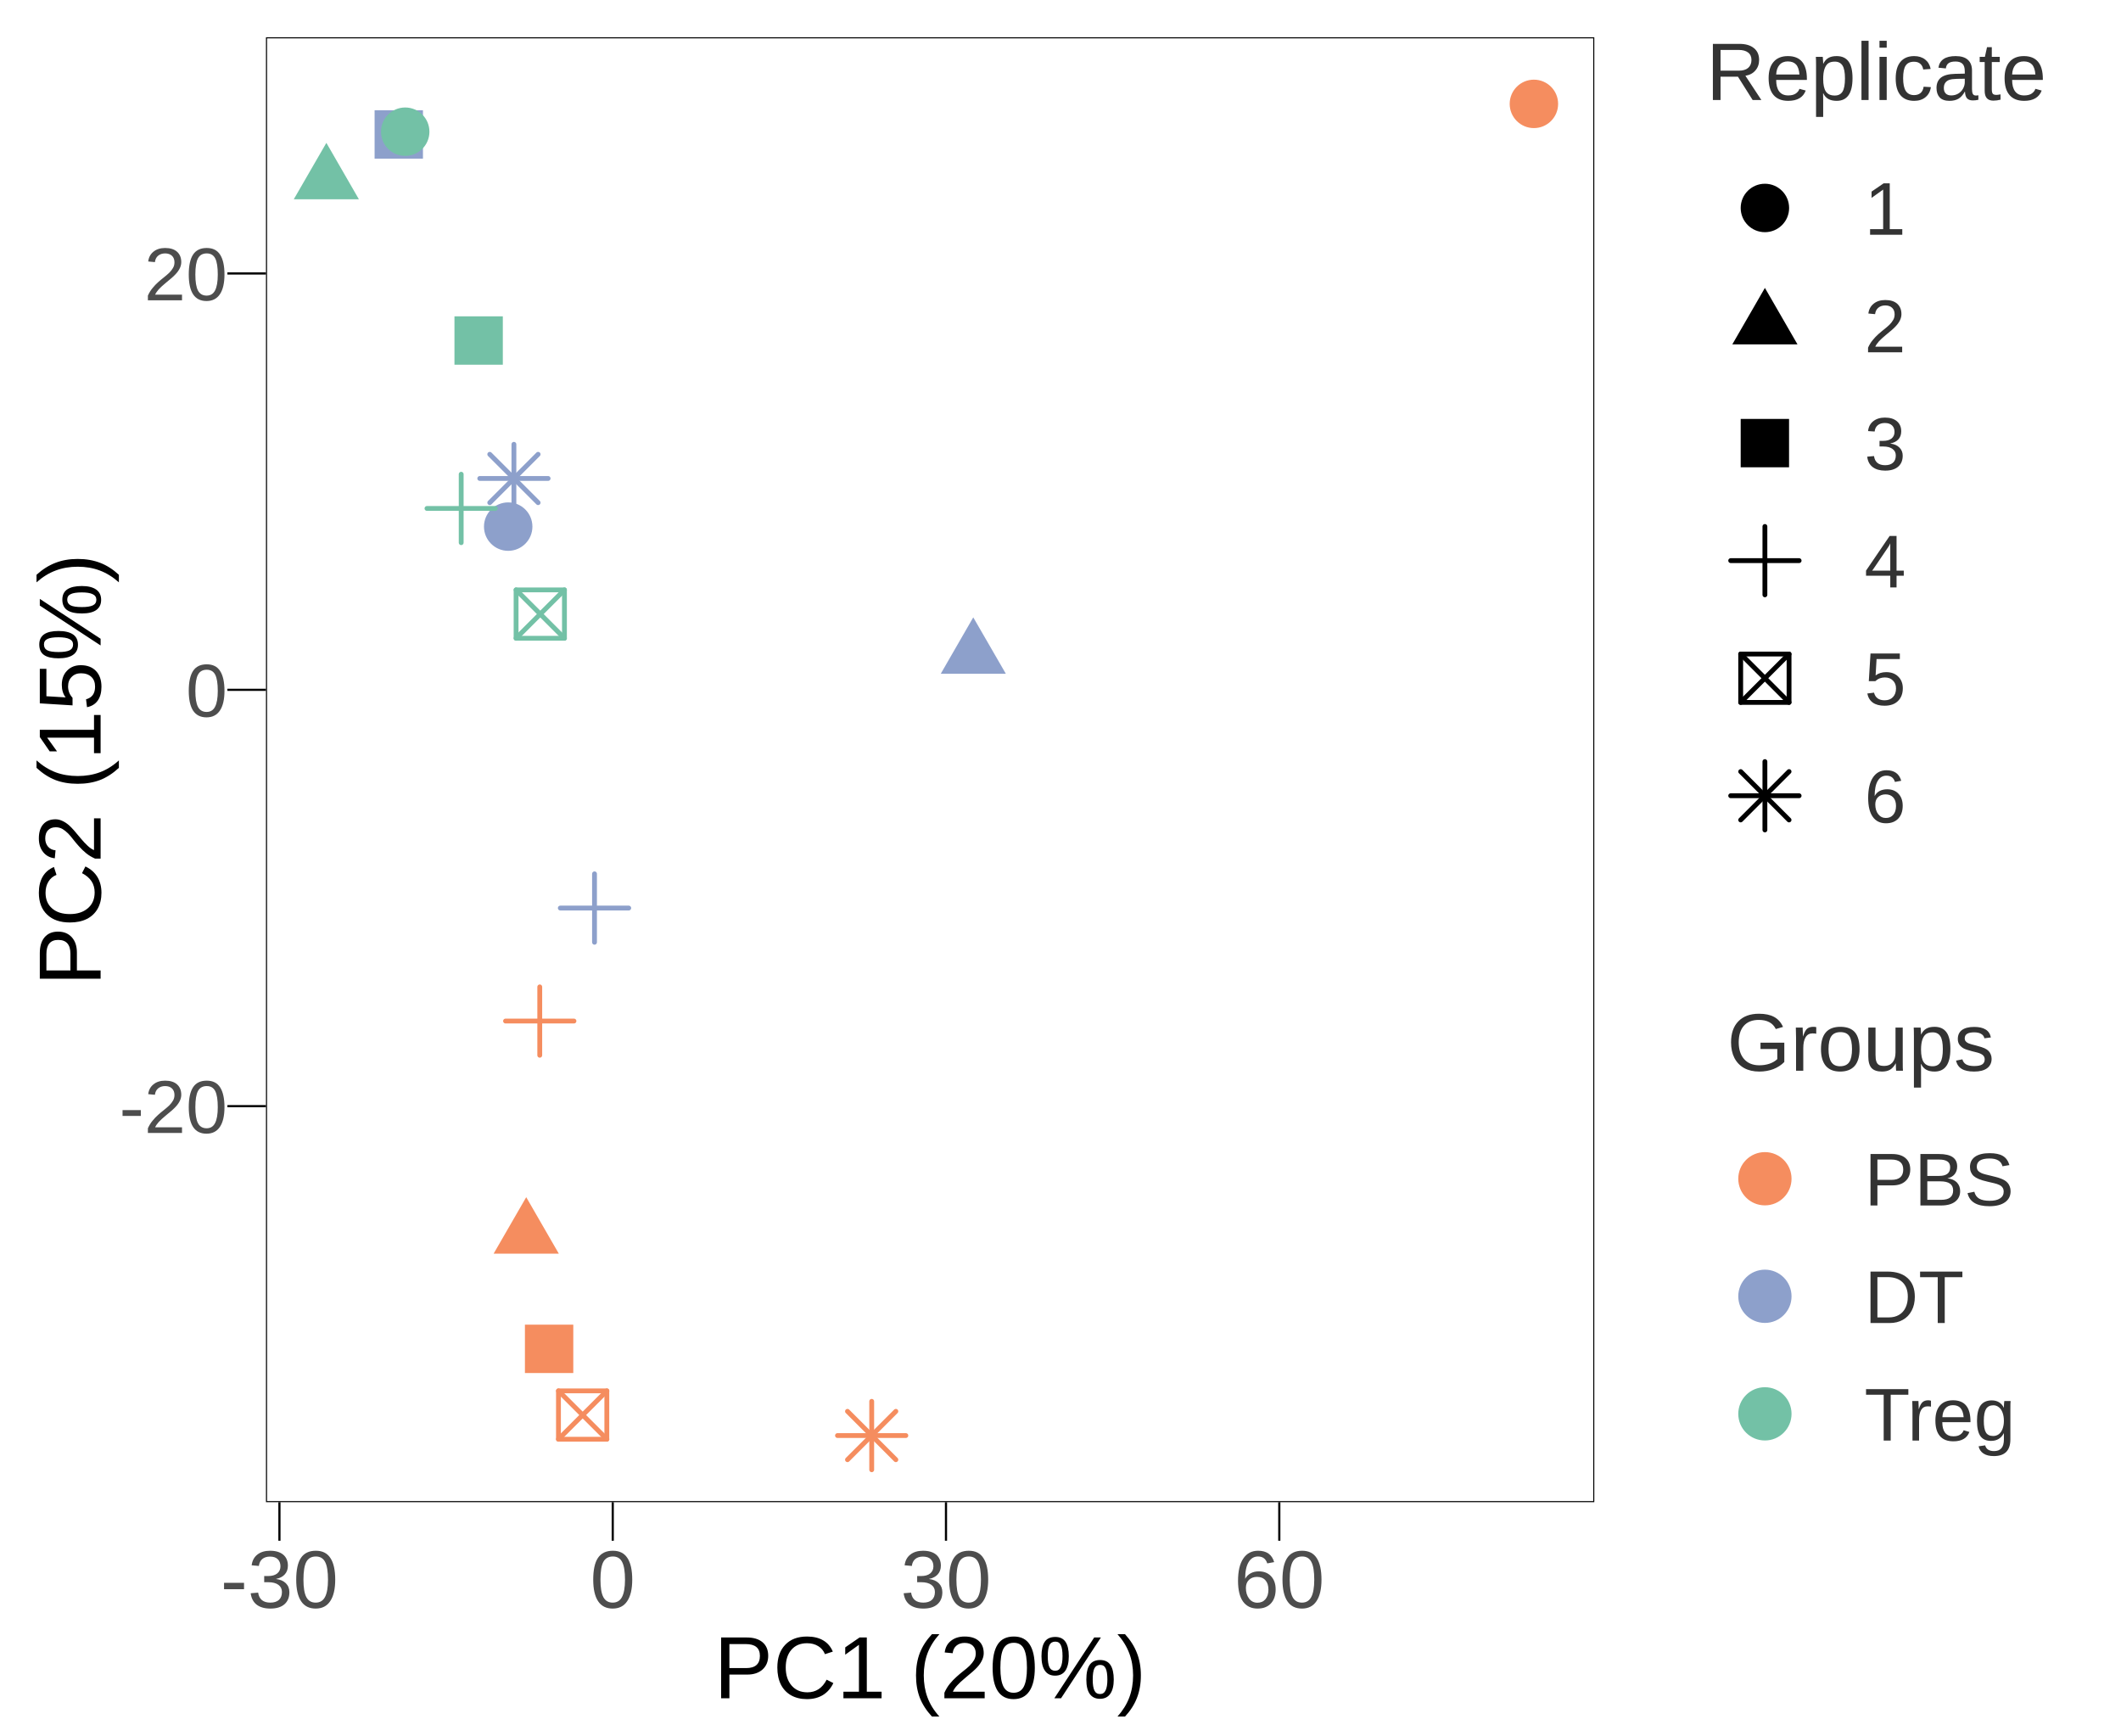
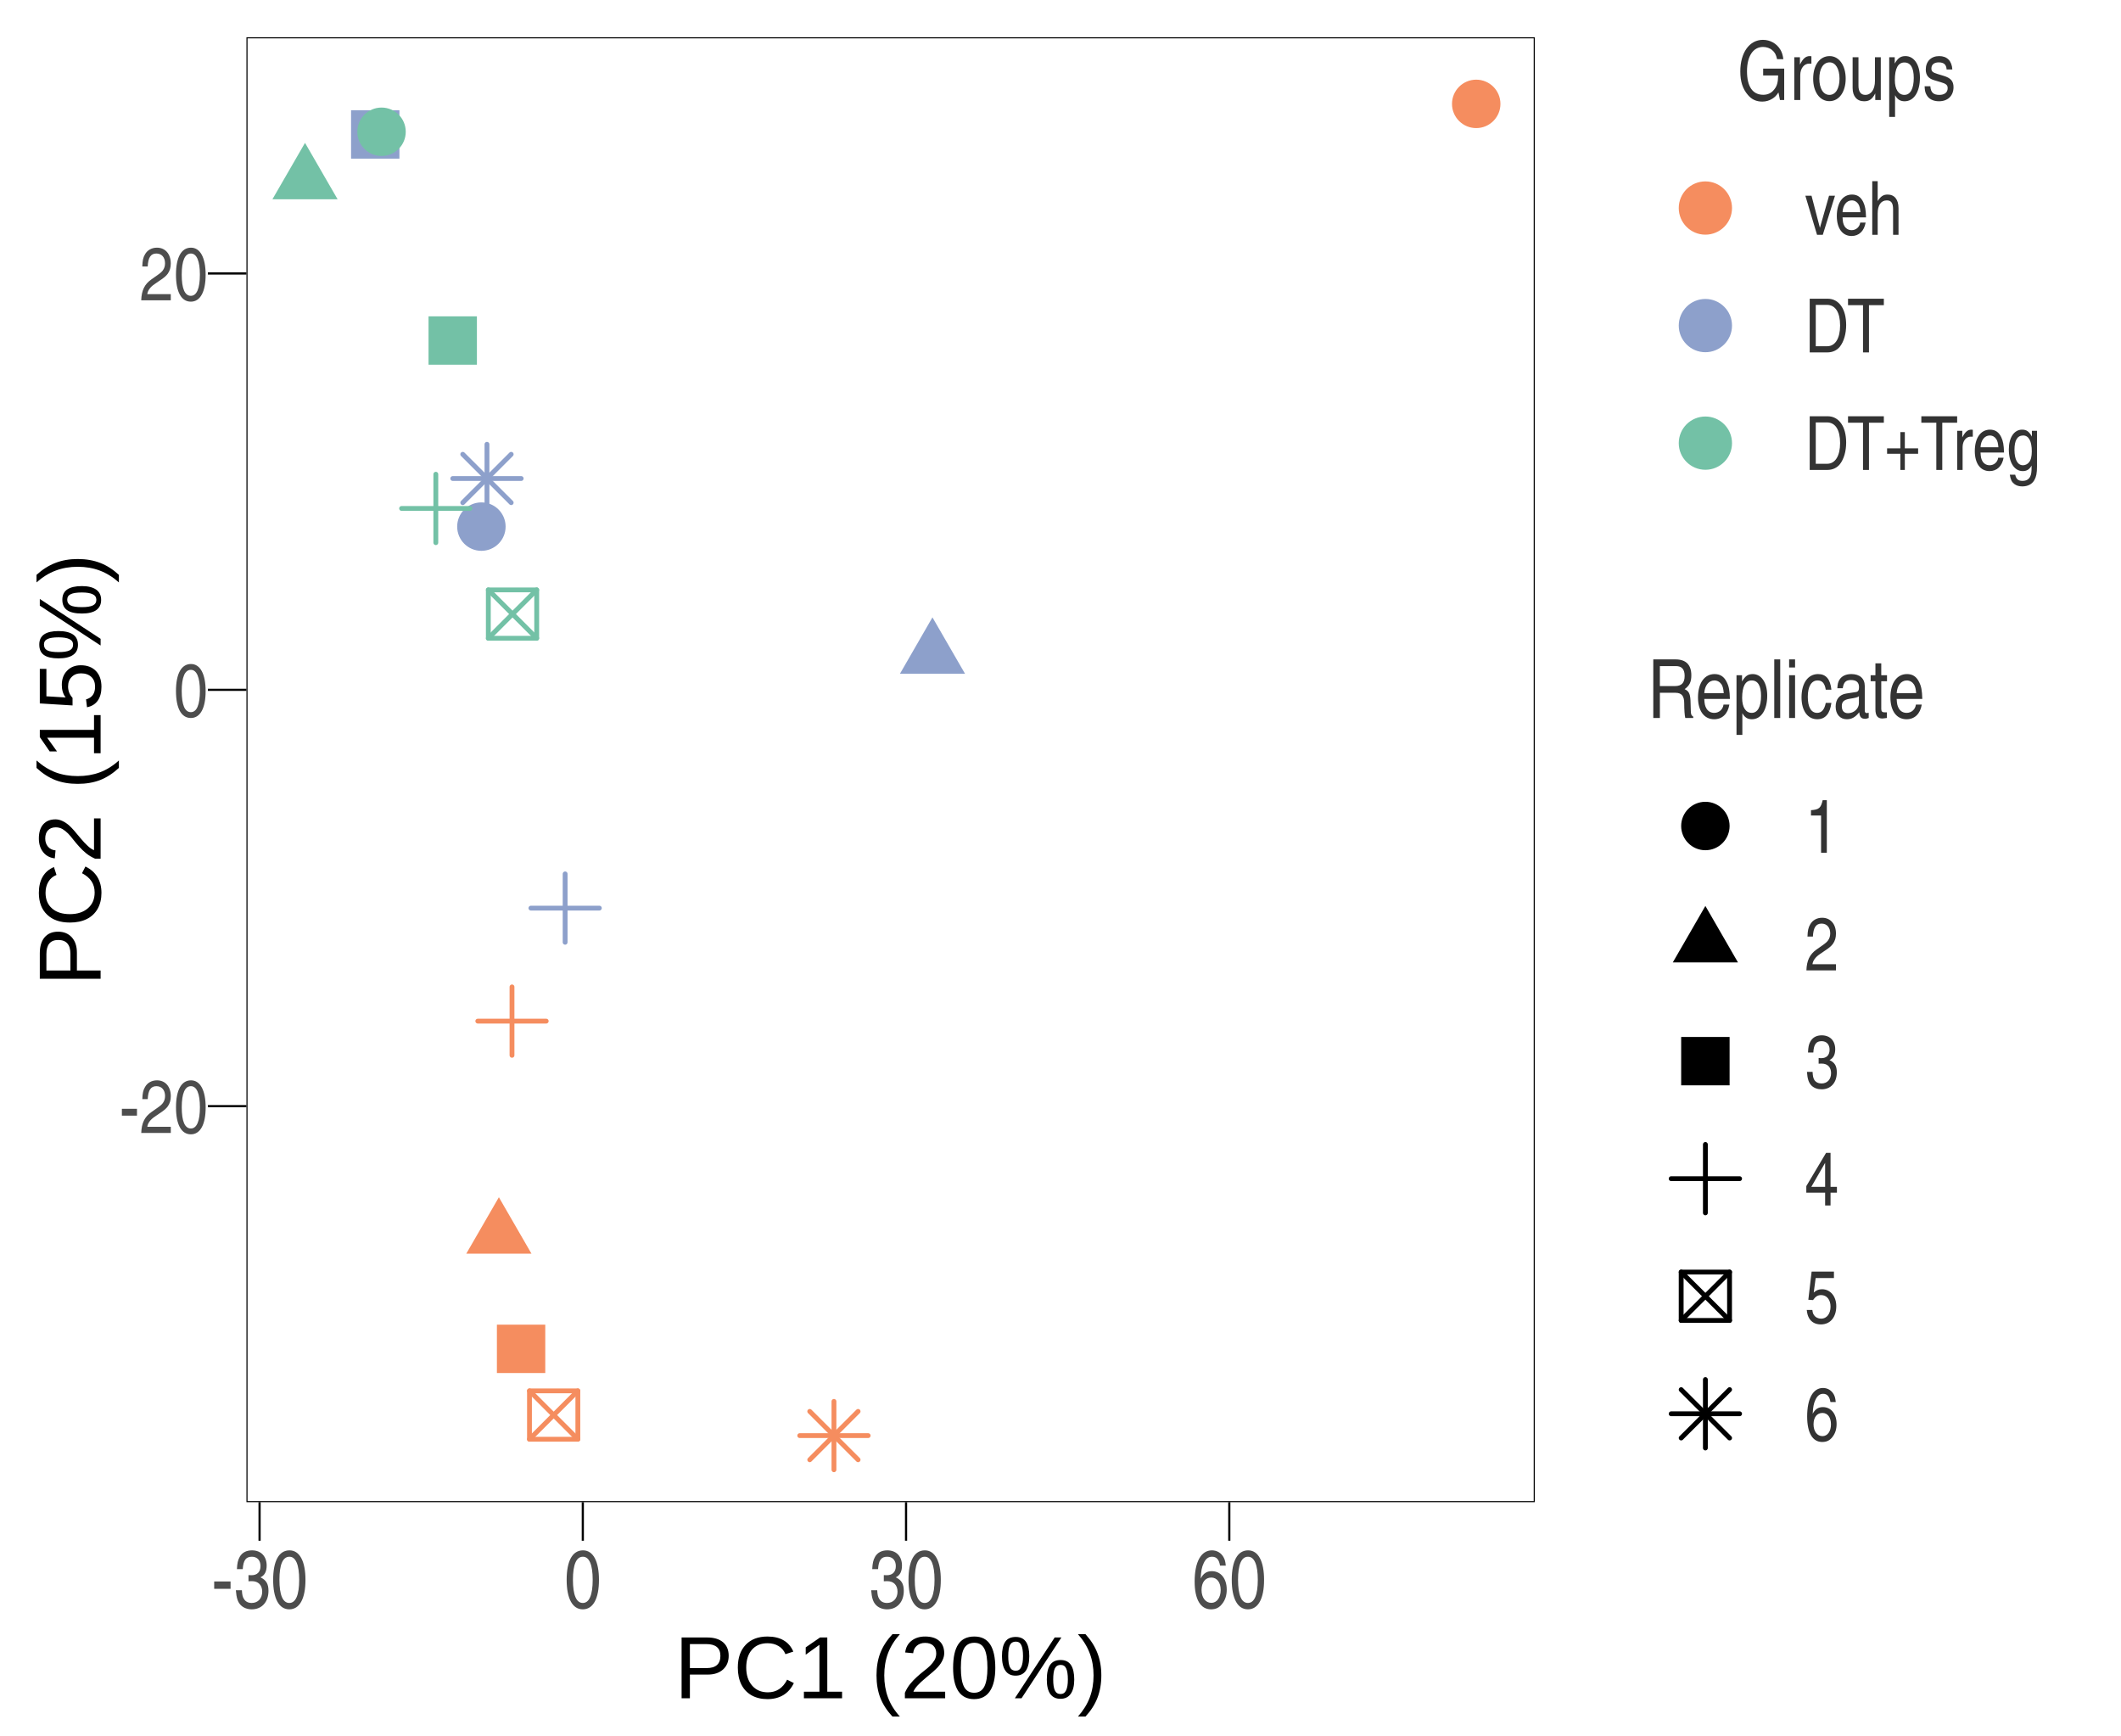
<svg xmlns="http://www.w3.org/2000/svg" class="svglite" width="311.81pt" height="255.12pt" viewBox="0 0 311.81 255.12">
  <defs>
    <style type="text/css">
    .svglite line, .svglite polyline, .svglite polygon, .svglite path, .svglite rect, .svglite circle {
      fill: none;
      stroke: #000000;
      stroke-linecap: round;
      stroke-linejoin: round;
      stroke-miterlimit: 10.00;
    }
    .svglite text {
      white-space: pre;
    }
  </style>
  </defs>
  <rect width="100%" height="100%" style="stroke: none; fill: none;" />
  <defs>
    <clipPath id="cpMC4wMHwzMTEuODF8MC4wMHwyNTUuMTI=">
      <rect x="0.00" y="0.00" width="311.81" height="255.12" />
    </clipPath>
  </defs>
  <g clip-path="url(#cpMC4wMHwzMTEuODF8MC4wMHwyNTUuMTI=)">
</g>
  <defs>
-     <clipPath id="cpMzkuMTB8MjM0LjM4fDUuNDh8MjIwLjgx">
-       <rect x="39.10" y="5.48" width="195.28" height="215.33" />
+     <clipPath id="cpMzYuMjN8MjI1LjYzfDUuNDh8MjIwLjgx">
+       <rect x="36.23" y="5.48" width="189.40" height="215.33" />
    </clipPath>
  </defs>
-   <g clip-path="url(#cpMzkuMTB8MjM0LjM4fDUuNDh8MjIwLjgx)">
-     <circle cx="74.71" cy="77.41" r="3.56" style="stroke-width: 0.71; stroke: none; fill: #8DA0CB;" />
-     <polygon points="143.08,90.75 147.87,99.04 138.30,99.04 " style="stroke-width: 0.71; stroke: none; fill: #8DA0CB;" />
-     <polygon points="55.07,23.32 62.18,23.32 62.18,16.21 55.07,16.21 " style="stroke-width: 0.71; stroke: none; fill: #8DA0CB;" />
-     <line x1="82.37" y1="133.48" x2="92.43" y2="133.48" style="stroke-width: 0.71; stroke: #8DA0CB;" />
-     <line x1="87.40" y1="138.51" x2="87.40" y2="128.45" style="stroke-width: 0.71; stroke: #8DA0CB;" />
-     <line x1="72.00" y1="73.89" x2="79.11" y2="66.78" style="stroke-width: 0.71; stroke: #8DA0CB;" />
-     <line x1="72.00" y1="66.78" x2="79.11" y2="73.89" style="stroke-width: 0.71; stroke: #8DA0CB;" />
-     <line x1="70.53" y1="70.33" x2="80.58" y2="70.33" style="stroke-width: 0.71; stroke: #8DA0CB;" />
-     <line x1="75.55" y1="75.36" x2="75.55" y2="65.31" style="stroke-width: 0.71; stroke: #8DA0CB;" />
-     <circle cx="225.50" cy="15.27" r="3.56" style="stroke-width: 0.71; stroke: none; fill: #F58D5F;" />
-     <polygon points="77.36,175.98 82.15,184.28 72.57,184.28 " style="stroke-width: 0.71; stroke: none; fill: #F58D5F;" />
-     <polygon points="77.17,201.83 84.28,201.83 84.28,194.72 77.17,194.72 " style="stroke-width: 0.71; stroke: none; fill: #F58D5F;" />
-     <line x1="74.32" y1="150.09" x2="84.38" y2="150.09" style="stroke-width: 0.71; stroke: #F58D5F;" />
-     <line x1="79.35" y1="155.12" x2="79.35" y2="145.07" style="stroke-width: 0.71; stroke: #F58D5F;" />
-     <rect x="82.10" y="204.45" width="7.11" height="7.11" style="stroke-width: 0.71; stroke: #F58D5F;" />
-     <line x1="82.10" y1="211.56" x2="89.22" y2="204.45" style="stroke-width: 0.71; stroke: #F58D5F;" />
-     <line x1="82.10" y1="204.45" x2="89.22" y2="211.56" style="stroke-width: 0.71; stroke: #F58D5F;" />
-     <line x1="124.59" y1="214.57" x2="131.70" y2="207.46" style="stroke-width: 0.71; stroke: #F58D5F;" />
-     <line x1="124.59" y1="207.46" x2="131.70" y2="214.57" style="stroke-width: 0.71; stroke: #F58D5F;" />
-     <line x1="123.12" y1="211.02" x2="133.17" y2="211.02" style="stroke-width: 0.71; stroke: #F58D5F;" />
-     <line x1="128.15" y1="216.05" x2="128.15" y2="205.99" style="stroke-width: 0.71; stroke: #F58D5F;" />
-     <circle cx="59.57" cy="19.36" r="3.56" style="stroke-width: 0.71; stroke: none; fill: #73C1A6;" />
-     <polygon points="47.98,21.00 52.76,29.29 43.19,29.29 " style="stroke-width: 0.71; stroke: none; fill: #73C1A6;" />
-     <polygon points="66.81,53.61 73.92,53.61 73.92,46.50 66.81,46.50 " style="stroke-width: 0.71; stroke: none; fill: #73C1A6;" />
-     <line x1="62.77" y1="74.74" x2="72.82" y2="74.74" style="stroke-width: 0.71; stroke: #73C1A6;" />
-     <line x1="67.80" y1="79.77" x2="67.80" y2="69.71" style="stroke-width: 0.71; stroke: #73C1A6;" />
-     <rect x="75.87" y="86.71" width="7.11" height="7.11" style="stroke-width: 0.71; stroke: #73C1A6;" />
-     <line x1="75.87" y1="93.82" x2="82.98" y2="86.71" style="stroke-width: 0.71; stroke: #73C1A6;" />
-     <line x1="75.87" y1="86.71" x2="82.98" y2="93.82" style="stroke-width: 0.71; stroke: #73C1A6;" />
-     <rect x="39.10" y="5.48" width="195.28" height="215.33" style="stroke-width: 0.32;" />
+   <g clip-path="url(#cpMzYuMjN8MjI1LjYzfDUuNDh8MjIwLjgx)">
+     <circle cx="70.77" cy="77.41" r="3.56" style="stroke-width: 0.71; stroke: none; fill: #8DA0CB;" />
+     <polygon points="137.08,90.75 141.87,99.04 132.30,99.04 " style="stroke-width: 0.71; stroke: none; fill: #8DA0CB;" />
+     <polygon points="51.61,23.32 58.72,23.32 58.72,16.21 51.61,16.21 " style="stroke-width: 0.71; stroke: none; fill: #8DA0CB;" />
+     <line x1="78.05" y1="133.49" x2="88.11" y2="133.49" style="stroke-width: 0.71; stroke: #8DA0CB;" />
+     <line x1="83.08" y1="138.51" x2="83.08" y2="128.46" style="stroke-width: 0.71; stroke: #8DA0CB;" />
+     <line x1="68.03" y1="73.89" x2="75.15" y2="66.78" style="stroke-width: 0.71; stroke: #8DA0CB;" />
+     <line x1="68.03" y1="66.78" x2="75.15" y2="73.89" style="stroke-width: 0.71; stroke: #8DA0CB;" />
+     <line x1="66.56" y1="70.34" x2="76.62" y2="70.34" style="stroke-width: 0.71; stroke: #8DA0CB;" />
+     <line x1="71.59" y1="75.36" x2="71.59" y2="65.31" style="stroke-width: 0.71; stroke: #8DA0CB;" />
+     <circle cx="217.02" cy="15.27" r="3.56" style="stroke-width: 0.71; stroke: none; fill: #F58D5F;" />
+     <polygon points="73.34,175.99 78.13,184.28 68.55,184.28 " style="stroke-width: 0.71; stroke: none; fill: #F58D5F;" />
+     <polygon points="73.05,201.83 80.16,201.83 80.16,194.72 73.05,194.72 " style="stroke-width: 0.71; stroke: none; fill: #F58D5F;" />
+     <line x1="70.24" y1="150.10" x2="80.30" y2="150.10" style="stroke-width: 0.71; stroke: #F58D5F;" />
+     <line x1="75.27" y1="155.13" x2="75.27" y2="145.07" style="stroke-width: 0.71; stroke: #F58D5F;" />
+     <rect x="77.84" y="204.45" width="7.11" height="7.11" style="stroke-width: 0.71; stroke: #F58D5F;" />
+     <line x1="77.84" y1="211.56" x2="84.95" y2="204.45" style="stroke-width: 0.71; stroke: #F58D5F;" />
+     <line x1="77.84" y1="204.45" x2="84.95" y2="211.56" style="stroke-width: 0.71; stroke: #F58D5F;" />
+     <line x1="119.04" y1="214.58" x2="126.15" y2="207.47" style="stroke-width: 0.71; stroke: #F58D5F;" />
+     <line x1="119.04" y1="207.47" x2="126.15" y2="214.58" style="stroke-width: 0.71; stroke: #F58D5F;" />
+     <line x1="117.57" y1="211.03" x2="127.63" y2="211.03" style="stroke-width: 0.71; stroke: #F58D5F;" />
+     <line x1="122.60" y1="216.05" x2="122.60" y2="206.00" style="stroke-width: 0.71; stroke: #F58D5F;" />
+     <circle cx="56.09" cy="19.37" r="3.56" style="stroke-width: 0.71; stroke: none; fill: #73C1A6;" />
+     <polygon points="44.84,21.00 49.63,29.29 40.05,29.29 " style="stroke-width: 0.71; stroke: none; fill: #73C1A6;" />
+     <polygon points="63.00,53.61 70.11,53.61 70.11,46.50 63.00,46.50 " style="stroke-width: 0.71; stroke: none; fill: #73C1A6;" />
+     <line x1="59.04" y1="74.74" x2="69.09" y2="74.74" style="stroke-width: 0.71; stroke: #73C1A6;" />
+     <line x1="64.07" y1="79.77" x2="64.07" y2="69.71" style="stroke-width: 0.71; stroke: #73C1A6;" />
+     <rect x="71.79" y="86.71" width="7.11" height="7.11" style="stroke-width: 0.71; stroke: #73C1A6;" />
+     <line x1="71.79" y1="93.82" x2="78.90" y2="86.71" style="stroke-width: 0.71; stroke: #73C1A6;" />
+     <line x1="71.79" y1="86.71" x2="78.90" y2="93.82" style="stroke-width: 0.71; stroke: #73C1A6;" />
+     <rect x="36.23" y="5.48" width="189.40" height="215.33" style="stroke-width: 0.32;" />
  </g>
  <g clip-path="url(#cpMC4wMHwzMTEuODF8MC4wMHwyNTUuMTI=)">
-     <text x="33.43" y="166.54" text-anchor="end" style="font-size: 11.00px;fill: #4D4D4D; font-family: &quot;Arial&quot;;" textLength="15.90px" lengthAdjust="spacingAndGlyphs">-20</text>
-     <text x="33.43" y="105.34" text-anchor="end" style="font-size: 11.00px;fill: #4D4D4D; font-family: &quot;Arial&quot;;" textLength="6.12px" lengthAdjust="spacingAndGlyphs">0</text>
-     <text x="33.43" y="44.14" text-anchor="end" style="font-size: 11.00px;fill: #4D4D4D; font-family: &quot;Arial&quot;;" textLength="12.24px" lengthAdjust="spacingAndGlyphs">20</text>
-     <polyline points="33.43,162.60 39.10,162.60 " style="stroke-width: 0.32; stroke-linecap: butt;" />
-     <polyline points="33.43,101.40 39.10,101.40 " style="stroke-width: 0.32; stroke-linecap: butt;" />
-     <polyline points="33.43,40.20 39.10,40.20 " style="stroke-width: 0.32; stroke-linecap: butt;" />
-     <polyline points="41.08,226.48 41.08,220.81 " style="stroke-width: 0.32; stroke-linecap: butt;" />
-     <polyline points="90.08,226.48 90.08,220.81 " style="stroke-width: 0.32; stroke-linecap: butt;" />
-     <polyline points="139.07,226.48 139.07,220.81 " style="stroke-width: 0.32; stroke-linecap: butt;" />
-     <polyline points="188.07,226.48 188.07,220.81 " style="stroke-width: 0.32; stroke-linecap: butt;" />
-     <text x="41.08" y="236.33" text-anchor="middle" style="font-size: 12.00px;fill: #4D4D4D; font-family: &quot;Arial&quot;;" textLength="17.34px" lengthAdjust="spacingAndGlyphs">-30</text>
-     <text x="90.08" y="236.33" text-anchor="middle" style="font-size: 12.00px;fill: #4D4D4D; font-family: &quot;Arial&quot;;" textLength="6.67px" lengthAdjust="spacingAndGlyphs">0</text>
-     <text x="139.07" y="236.33" text-anchor="middle" style="font-size: 12.00px;fill: #4D4D4D; font-family: &quot;Arial&quot;;" textLength="13.35px" lengthAdjust="spacingAndGlyphs">30</text>
-     <text x="188.07" y="236.33" text-anchor="middle" style="font-size: 12.00px;fill: #4D4D4D; font-family: &quot;Arial&quot;;" textLength="13.35px" lengthAdjust="spacingAndGlyphs">60</text>
-     <text x="136.74" y="249.64" text-anchor="middle" style="font-size: 13.00px; font-family: &quot;Arial&quot;;" textLength="63.58px" lengthAdjust="spacingAndGlyphs">PC1 (20%)</text>
-     <text transform="translate(14.79,113.14) rotate(-90)" text-anchor="middle" style="font-size: 13.00px; font-family: &quot;Arial&quot;;" textLength="63.58px" lengthAdjust="spacingAndGlyphs">PC2 (15%)</text>
-     <text x="275.84" y="14.70" text-anchor="middle" style="font-size: 12.00px;fill: #333333; font-family: &quot;Arial&quot;;" textLength="50.03px" lengthAdjust="spacingAndGlyphs">Replicate</text>
-     <circle cx="259.46" cy="30.57" r="3.56" style="stroke-width: 0.71; stroke: none; fill: #000000;" />
-     <polygon points="259.46,42.32 264.25,50.62 254.67,50.62 " style="stroke-width: 0.71; stroke: none; fill: #000000;" />
-     <polygon points="255.90,68.69 263.01,68.69 263.01,61.58 255.90,61.58 " style="stroke-width: 0.71; stroke: none; fill: #000000;" />
-     <line x1="254.43" y1="82.41" x2="264.49" y2="82.41" style="stroke-width: 0.71;" />
-     <line x1="259.46" y1="87.44" x2="259.46" y2="77.39" style="stroke-width: 0.71;" />
-     <rect x="255.90" y="96.14" width="7.11" height="7.11" style="stroke-width: 0.71;" />
-     <line x1="255.90" y1="103.25" x2="263.01" y2="96.14" style="stroke-width: 0.71;" />
-     <line x1="255.90" y1="96.14" x2="263.01" y2="103.25" style="stroke-width: 0.71;" />
-     <line x1="255.90" y1="120.53" x2="263.01" y2="113.42" style="stroke-width: 0.71;" />
-     <line x1="255.90" y1="113.42" x2="263.01" y2="120.53" style="stroke-width: 0.71;" />
-     <line x1="254.43" y1="116.97" x2="264.49" y2="116.97" style="stroke-width: 0.71;" />
-     <line x1="259.46" y1="122.00" x2="259.46" y2="111.95" style="stroke-width: 0.71;" />
-     <text x="274.08" y="34.51" style="font-size: 11.00px;fill: #333333; font-family: &quot;Arial&quot;;" textLength="6.12px" lengthAdjust="spacingAndGlyphs">1</text>
-     <text x="274.08" y="51.79" style="font-size: 11.00px;fill: #333333; font-family: &quot;Arial&quot;;" textLength="6.12px" lengthAdjust="spacingAndGlyphs">2</text>
-     <text x="274.08" y="69.07" style="font-size: 11.00px;fill: #333333; font-family: &quot;Arial&quot;;" textLength="6.12px" lengthAdjust="spacingAndGlyphs">3</text>
-     <text x="274.08" y="86.35" style="font-size: 11.00px;fill: #333333; font-family: &quot;Arial&quot;;" textLength="6.12px" lengthAdjust="spacingAndGlyphs">4</text>
-     <text x="274.08" y="103.63" style="font-size: 11.00px;fill: #333333; font-family: &quot;Arial&quot;;" textLength="6.12px" lengthAdjust="spacingAndGlyphs">5</text>
-     <text x="274.08" y="120.91" style="font-size: 11.00px;fill: #333333; font-family: &quot;Arial&quot;;" textLength="6.12px" lengthAdjust="spacingAndGlyphs">6</text>
-     <text x="273.55" y="157.39" text-anchor="middle" style="font-size: 12.00px;fill: #333333; font-family: &quot;Arial&quot;;" textLength="39.36px" lengthAdjust="spacingAndGlyphs">Groups</text>
-     <circle cx="259.46" cy="173.27" r="3.56" style="stroke-width: 0.71; stroke: #F58D5F; fill: #F58D5F;" />
-     <circle cx="259.46" cy="190.55" r="3.56" style="stroke-width: 0.71; stroke: #8DA0CB; fill: #8DA0CB;" />
-     <circle cx="259.46" cy="207.83" r="3.56" style="stroke-width: 0.71; stroke: #73C1A6; fill: #73C1A6;" />
-     <text x="274.08" y="177.20" style="font-size: 11.00px;fill: #333333; font-family: &quot;Arial&quot;;" textLength="22.01px" lengthAdjust="spacingAndGlyphs">PBS</text>
-     <text x="274.08" y="194.48" style="font-size: 11.00px;fill: #333333; font-family: &quot;Arial&quot;;" textLength="14.66px" lengthAdjust="spacingAndGlyphs">DT</text>
-     <text x="274.08" y="211.76" style="font-size: 11.00px;fill: #333333; font-family: &quot;Arial&quot;;" textLength="22.21px" lengthAdjust="spacingAndGlyphs">Treg</text>
+     <text x="30.56" y="166.54" text-anchor="end" style="font-size: 11.00px;fill: #4D4D4D; font-family: &quot;Arial Narrow&quot;;" textLength="13.04px" lengthAdjust="spacingAndGlyphs">-20</text>
+     <text x="30.56" y="105.34" text-anchor="end" style="font-size: 11.00px;fill: #4D4D4D; font-family: &quot;Arial Narrow&quot;;" textLength="5.02px" lengthAdjust="spacingAndGlyphs">0</text>
+     <text x="30.56" y="44.14" text-anchor="end" style="font-size: 11.00px;fill: #4D4D4D; font-family: &quot;Arial Narrow&quot;;" textLength="10.04px" lengthAdjust="spacingAndGlyphs">20</text>
+     <polyline points="30.56,162.60 36.23,162.60 " style="stroke-width: 0.32; stroke-linecap: butt;" />
+     <polyline points="30.56,101.40 36.23,101.40 " style="stroke-width: 0.32; stroke-linecap: butt;" />
+     <polyline points="30.56,40.20 36.23,40.20 " style="stroke-width: 0.32; stroke-linecap: butt;" />
+     <polyline points="38.16,226.48 38.16,220.81 " style="stroke-width: 0.32; stroke-linecap: butt;" />
+     <polyline points="85.68,226.48 85.68,220.81 " style="stroke-width: 0.32; stroke-linecap: butt;" />
+     <polyline points="133.20,226.48 133.20,220.81 " style="stroke-width: 0.32; stroke-linecap: butt;" />
+     <polyline points="180.72,226.48 180.72,220.81 " style="stroke-width: 0.32; stroke-linecap: butt;" />
+     <text x="38.16" y="236.33" text-anchor="middle" style="font-size: 12.00px;fill: #4D4D4D; font-family: &quot;Arial Narrow&quot;;" textLength="14.22px" lengthAdjust="spacingAndGlyphs">-30</text>
+     <text x="85.68" y="236.33" text-anchor="middle" style="font-size: 12.00px;fill: #4D4D4D; font-family: &quot;Arial Narrow&quot;;" textLength="5.47px" lengthAdjust="spacingAndGlyphs">0</text>
+     <text x="133.20" y="236.33" text-anchor="middle" style="font-size: 12.00px;fill: #4D4D4D; font-family: &quot;Arial Narrow&quot;;" textLength="10.94px" lengthAdjust="spacingAndGlyphs">30</text>
+     <text x="180.72" y="236.33" text-anchor="middle" style="font-size: 12.00px;fill: #4D4D4D; font-family: &quot;Arial Narrow&quot;;" textLength="10.94px" lengthAdjust="spacingAndGlyphs">60</text>
+     <text x="130.93" y="249.64" text-anchor="middle" style="font-size: 13.00px; font-family: &quot;Arial&quot;;" textLength="63.58px" lengthAdjust="spacingAndGlyphs">PC1 (20%)</text>
+     <text transform="translate(14.79,113.15) rotate(-90)" text-anchor="middle" style="font-size: 13.00px; font-family: &quot;Arial&quot;;" textLength="63.58px" lengthAdjust="spacingAndGlyphs">PC2 (15%)</text>
+     <text x="271.46" y="14.70" text-anchor="middle" style="font-size: 12.00px;fill: #333333; font-family: &quot;Arial Narrow&quot;;" textLength="32.28px" lengthAdjust="spacingAndGlyphs">Groups</text>
+     <circle cx="250.71" cy="30.58" r="3.56" style="stroke-width: 0.71; stroke: #F58D5F; fill: #F58D5F;" />
+     <circle cx="250.71" cy="47.86" r="3.56" style="stroke-width: 0.71; stroke: #8DA0CB; fill: #8DA0CB;" />
+     <circle cx="250.71" cy="65.14" r="3.56" style="stroke-width: 0.71; stroke: #73C1A6; fill: #73C1A6;" />
+     <text x="265.33" y="34.52" style="font-size: 11.00px;fill: #333333; font-family: &quot;Arial Narrow&quot;;" textLength="14.55px" lengthAdjust="spacingAndGlyphs">veh</text>
+     <text x="265.33" y="51.80" style="font-size: 11.00px;fill: #333333; font-family: &quot;Arial Narrow&quot;;" textLength="12.02px" lengthAdjust="spacingAndGlyphs">DT</text>
+     <text x="265.33" y="69.08" style="font-size: 11.00px;fill: #333333; font-family: &quot;Arial Narrow&quot;;" textLength="35.52px" lengthAdjust="spacingAndGlyphs">DT+Treg</text>
+     <text x="262.59" y="105.54" text-anchor="middle" style="font-size: 12.00px;fill: #333333; font-family: &quot;Arial Narrow&quot;;" textLength="41.03px" lengthAdjust="spacingAndGlyphs">Replicate</text>
+     <circle cx="250.71" cy="121.42" r="3.56" style="stroke-width: 0.71; stroke: none; fill: #000000;" />
+     <polygon points="250.71,133.17 255.50,141.47 245.92,141.47 " style="stroke-width: 0.71; stroke: none; fill: #000000;" />
+     <polygon points="247.15,159.54 254.27,159.54 254.27,152.43 247.15,152.43 " style="stroke-width: 0.71; stroke: none; fill: #000000;" />
+     <line x1="245.68" y1="173.26" x2="255.74" y2="173.26" style="stroke-width: 0.71;" />
+     <line x1="250.71" y1="178.29" x2="250.71" y2="168.23" style="stroke-width: 0.71;" />
+     <rect x="247.15" y="186.99" width="7.11" height="7.11" style="stroke-width: 0.71;" />
+     <line x1="247.15" y1="194.10" x2="254.27" y2="186.99" style="stroke-width: 0.71;" />
+     <line x1="247.15" y1="186.99" x2="254.27" y2="194.10" style="stroke-width: 0.71;" />
+     <line x1="247.15" y1="211.38" x2="254.27" y2="204.27" style="stroke-width: 0.71;" />
+     <line x1="247.15" y1="204.27" x2="254.27" y2="211.38" style="stroke-width: 0.71;" />
+     <line x1="245.68" y1="207.82" x2="255.74" y2="207.82" style="stroke-width: 0.71;" />
+     <line x1="250.71" y1="212.85" x2="250.71" y2="202.79" style="stroke-width: 0.71;" />
+     <text x="265.33" y="125.36" style="font-size: 11.00px;fill: #333333; font-family: &quot;Arial Narrow&quot;;" textLength="5.02px" lengthAdjust="spacingAndGlyphs">1</text>
+     <text x="265.33" y="142.64" style="font-size: 11.00px;fill: #333333; font-family: &quot;Arial Narrow&quot;;" textLength="5.02px" lengthAdjust="spacingAndGlyphs">2</text>
+     <text x="265.33" y="159.92" style="font-size: 11.00px;fill: #333333; font-family: &quot;Arial Narrow&quot;;" textLength="5.02px" lengthAdjust="spacingAndGlyphs">3</text>
+     <text x="265.33" y="177.20" style="font-size: 11.00px;fill: #333333; font-family: &quot;Arial Narrow&quot;;" textLength="5.02px" lengthAdjust="spacingAndGlyphs">4</text>
+     <text x="265.33" y="194.48" style="font-size: 11.00px;fill: #333333; font-family: &quot;Arial Narrow&quot;;" textLength="5.02px" lengthAdjust="spacingAndGlyphs">5</text>
+     <text x="265.33" y="211.76" style="font-size: 11.00px;fill: #333333; font-family: &quot;Arial Narrow&quot;;" textLength="5.02px" lengthAdjust="spacingAndGlyphs">6</text>
  </g>
</svg>
